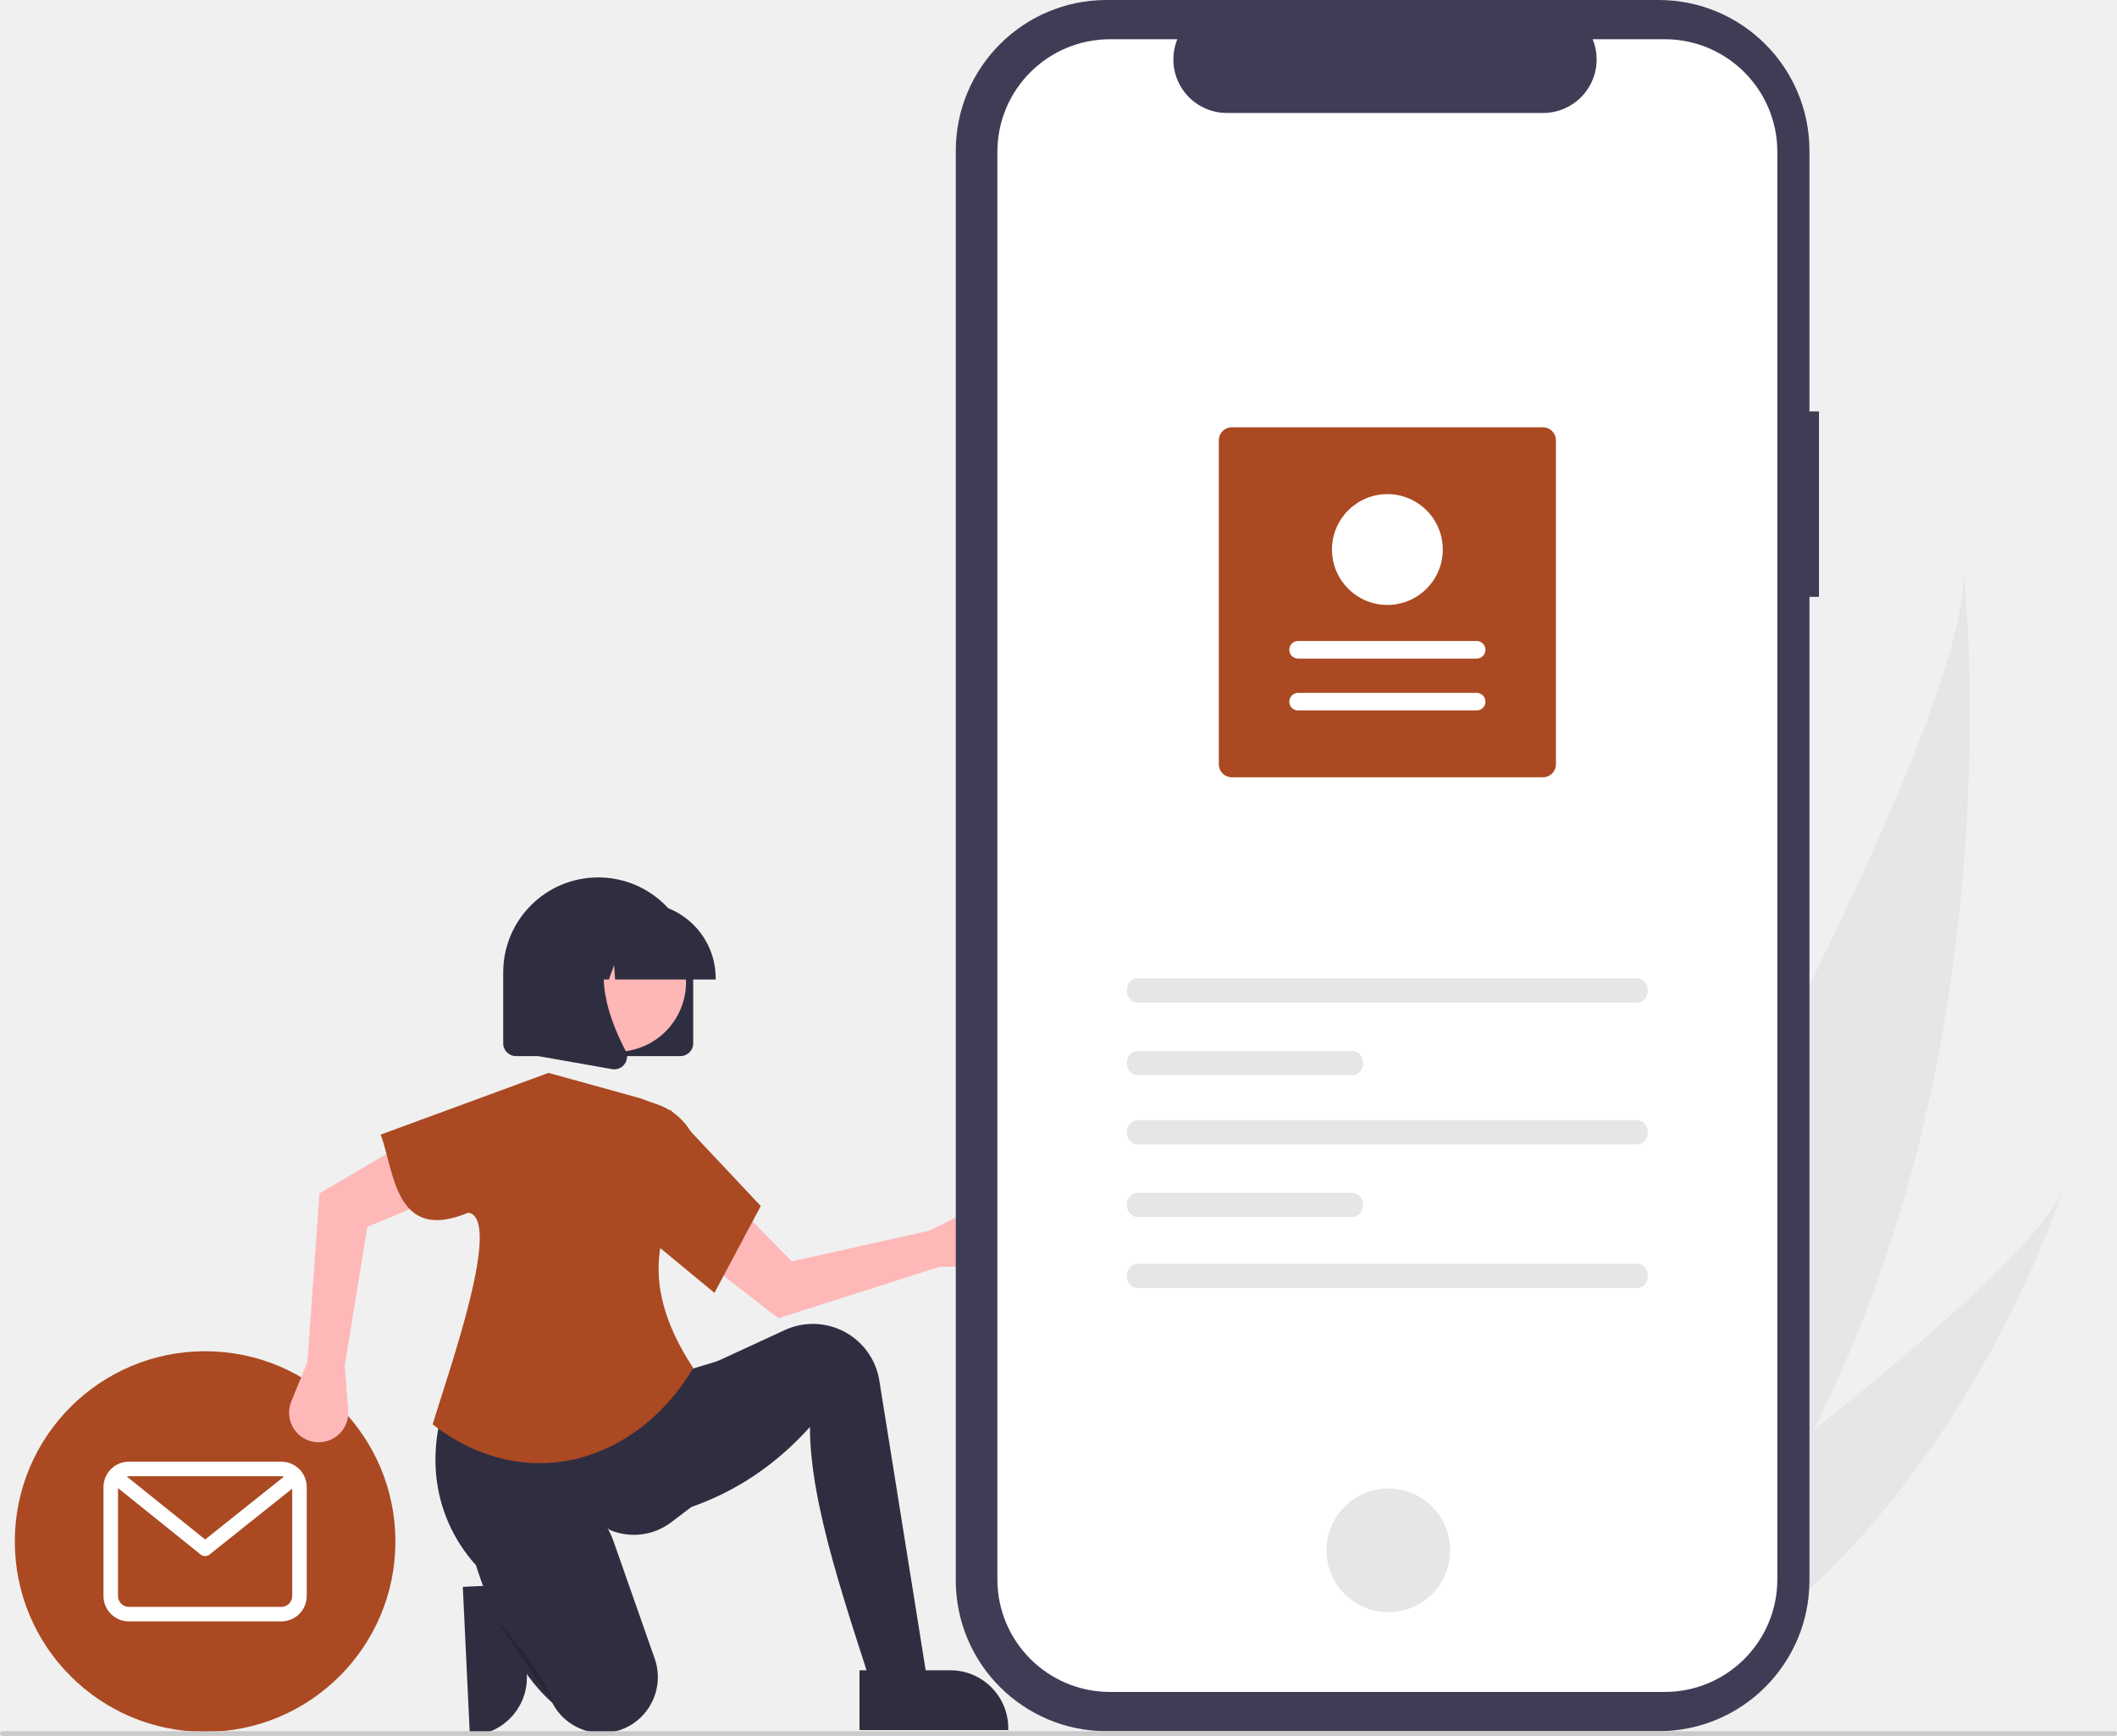
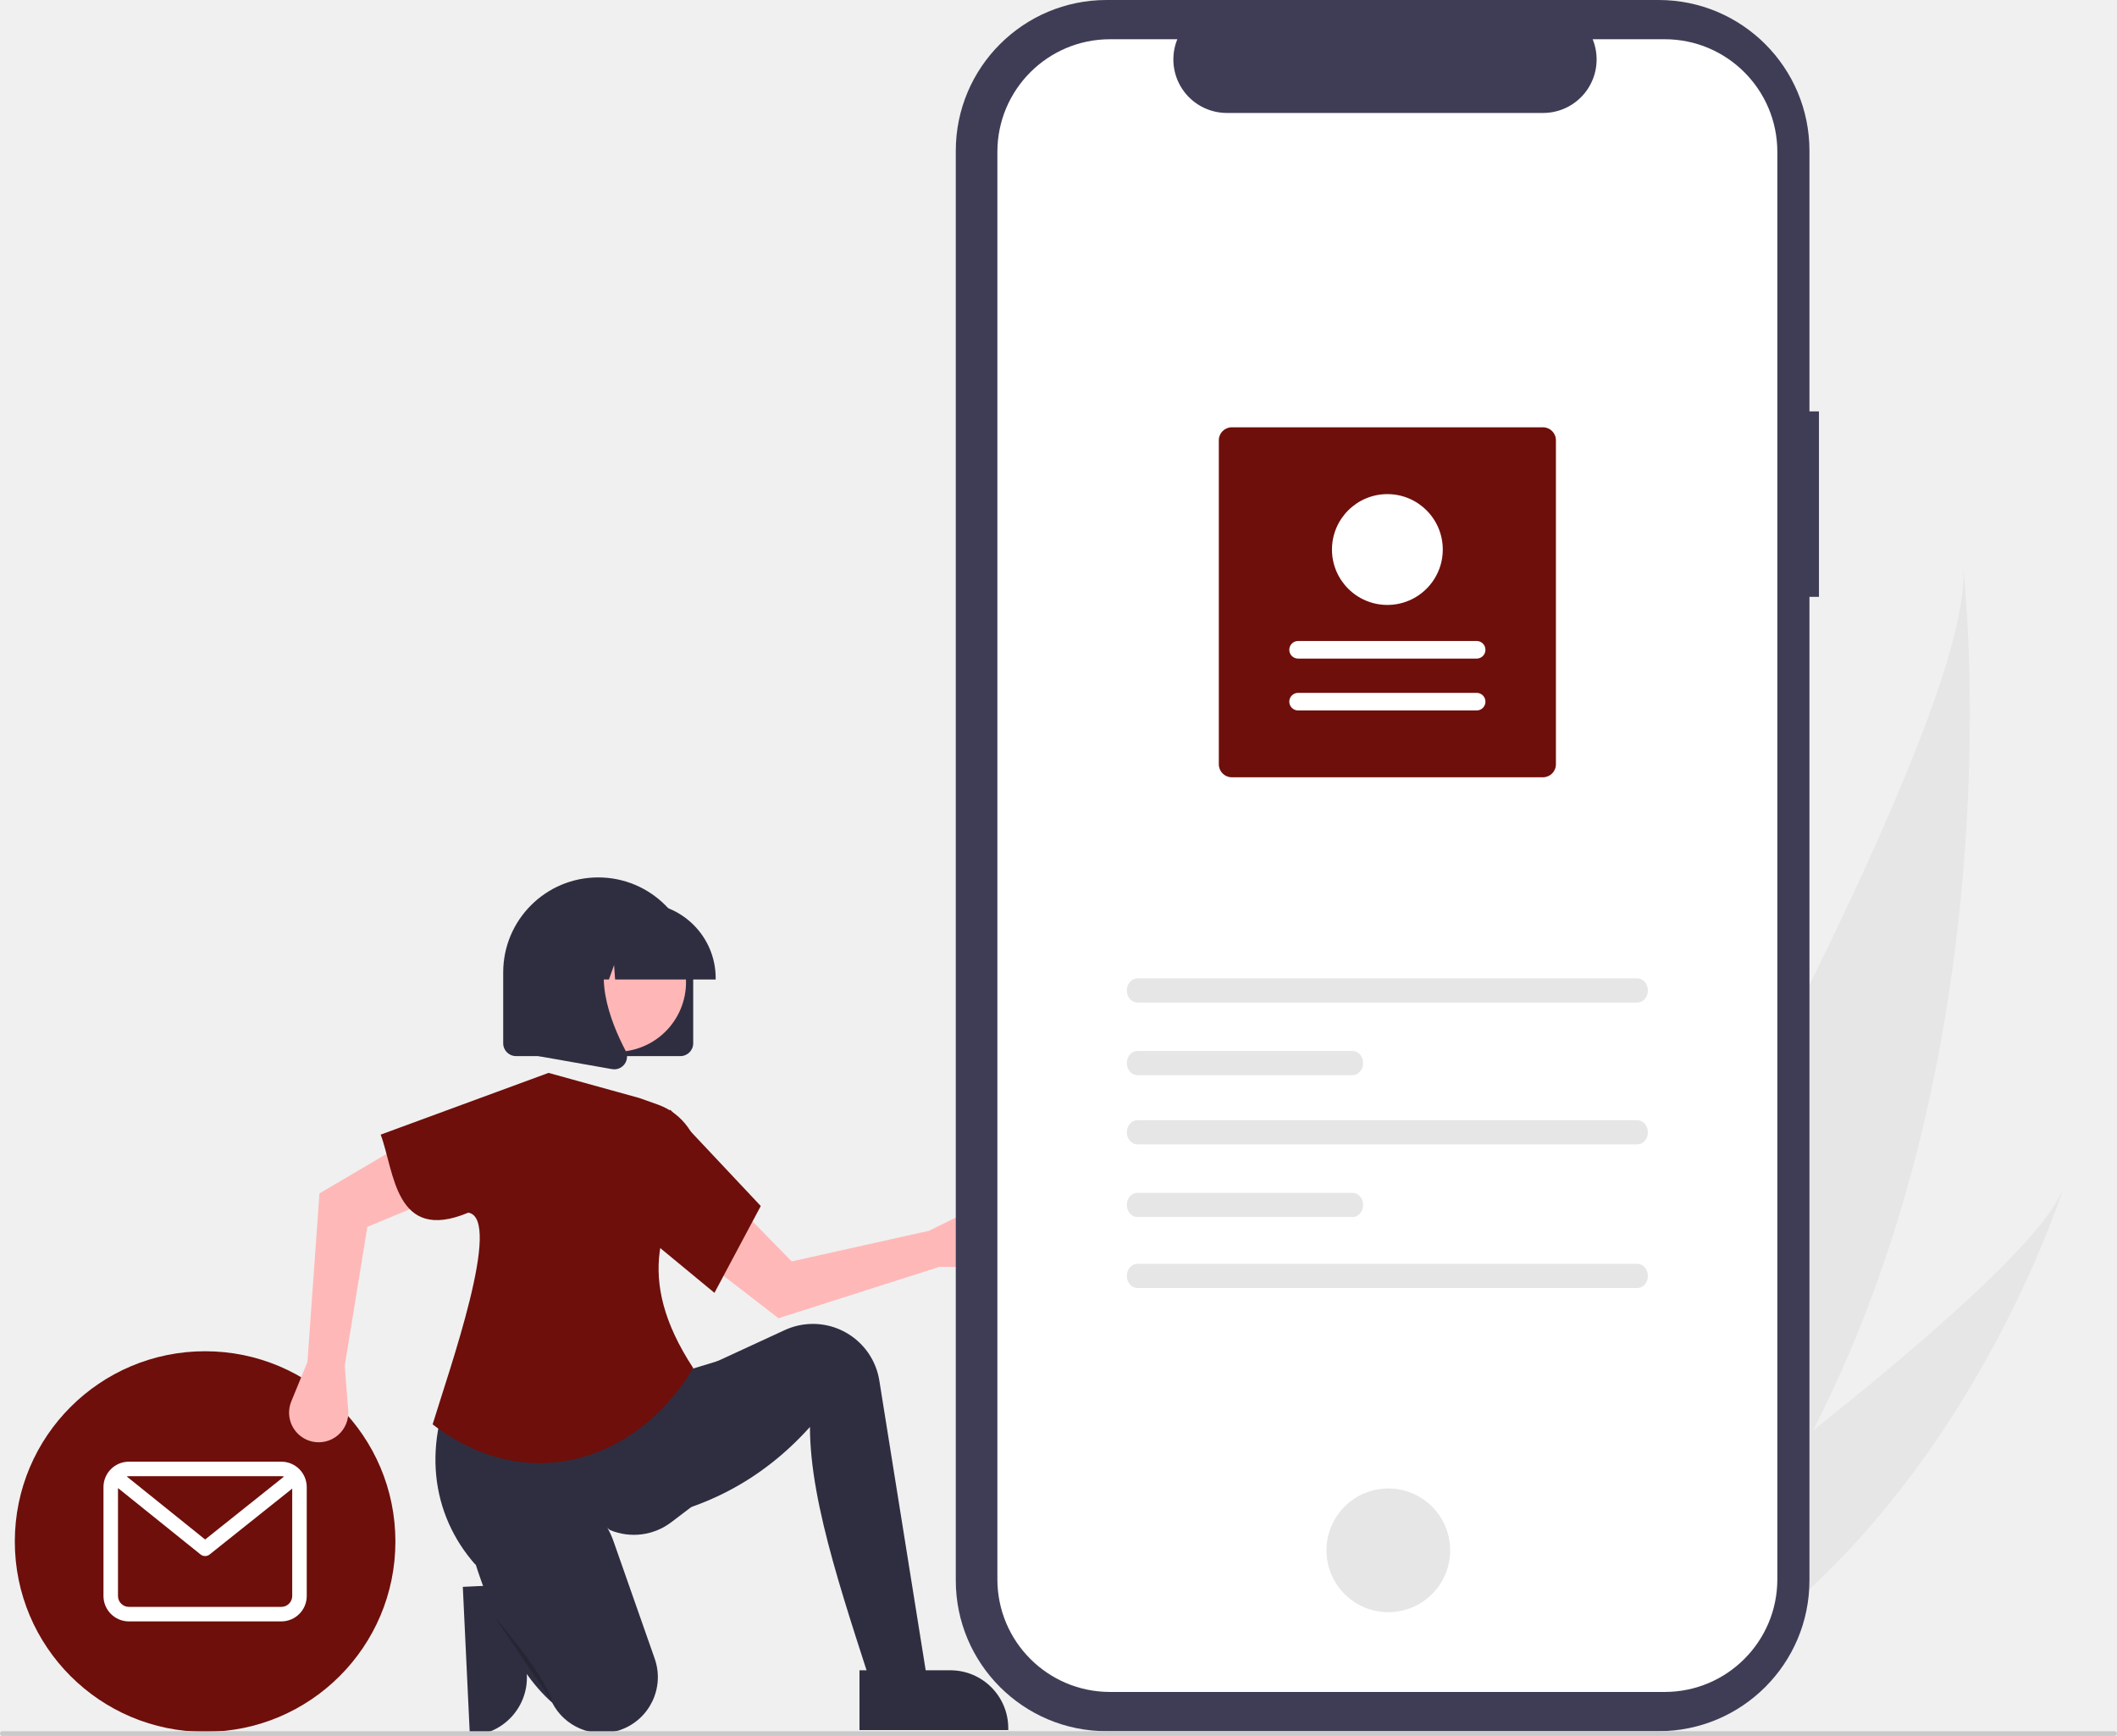
<svg xmlns="http://www.w3.org/2000/svg" data-name="Layer 1" width="890" height="729.787" viewBox="0 0 890 729.787">
  <path d="M374.677,751.016l1.81,38.157 0.0.002a24.345,24.345,0,0,1-23.164,25.469l-.79.037-2.964-62.474Z" transform="translate(-155 -85.10634)" fill="#2f2e41" />
  <path d="M917.171,686.534c-18.173,35.465-41.224,69.764-70.389,100.808-.648.701-1.302,1.384-1.962,2.079l-69.101-32.713c.423-.702.886-1.491,1.385-2.353,29.683-50.787,208.865-360.591,203.203-430.758C980.966,329.384,1002.205,520.765,917.171,686.534Z" transform="translate(-155 -85.10634)" fill="#e6e6e6" />
  <path d="M860.113,793.652c-.967.55-1.959,1.088-2.957,1.608l-51.838-24.541c.725-.514,1.569-1.122,2.539-1.806,15.881-11.403,63.105-45.613,109.314-82.38,49.658-39.511,98.152-81.964,105.354-102.228C1021.062,588.952,975.611,730.202,860.113,793.652Z" transform="translate(-155 -85.10634)" fill="#e6e6e6" />
-   <circle cx="86.23" cy="648.051" r="80" fill="#ab4922" />
+   <circle cx="86.23" cy="648.051" r="80" fill="#6e0f0b" />
  <path d="M273.275,699.586H209.184a10.694,10.694,0,0,0-10.682,10.682v45.779a10.694,10.694,0,0,0,10.682,10.682h64.091A10.694,10.694,0,0,0,283.957,756.046v-45.779A10.694,10.694,0,0,0,273.275,699.586Zm0,6.104a4.559,4.559,0,0,1,1.134.148l-33.172,26.461-32.978-26.515a4.58,4.58,0,0,1,.925-.094Zm0,54.935H209.184a4.583,4.583,0,0,1-4.578-4.578V710.679l34.711,27.909a3.052,3.052,0,0,0,3.815.007l34.72-27.697v45.148A4.583,4.583,0,0,1,273.275,760.624Z" transform="translate(-155 -85.10634)" fill="#fff" />
  <path d="M549.968,617.658l17.9.147a12.454,12.454,0,0,0,12.398-14.43h0a12.454,12.454,0,0,0-17.807-9.191L545.579,602.513l-57.737,12.876-24.735-25.289-14.208,23.401,33.378,25.788Z" transform="translate(-155 -85.10634)" fill="#ffb8b8" />
  <path d="M546.613,802.596l-21.089,4.056c-14.405-45.408-30.013-88.411-30.012-121.67-20.386,22.689-45.667,35.669-75.436,39.746l3.245-50.29,24.334-12.978,37.243-17.189a28.281,28.281,0,0,1,10.365-2.564h0a28.281,28.281,0,0,1,29.412,23.773Z" transform="translate(-155 -85.10634)" fill="#2f2e41" />
  <path d="M445.627,718.644l-8.406,6.388a26.031,26.031,0,0,1-25.662,3.345h0C387.484,710.331,370.38,715.655,354.878,742.894c-18.594-20.985-23.182-51.295-6.587-82.651L440.355,662.27l18.656-5.678Z" transform="translate(-155 -85.10634)" fill="#2f2e41" />
  <path d="M414.967,812.623h0a23.507,23.507,0,0,1-27.82-11.721c-8.274-7.287-15.255-17.721-21.309-30.409a235.353,235.353,0,0,1-11.167-28.683c-4.19-12.94,2.816-27.077,15.855-30.948q.582-.173,1.177-.326c17.406-4.469,35.281,5.571,41.231,22.528l17.301,49.308a23.507,23.507,0,0,1-14.398,29.964Q415.404,812.488,414.967,812.623Z" transform="translate(-155 -85.10634)" fill="#2f2e41" />
  <path d="M362.891,764.878s20.278,22.712,24.334,35.69" transform="translate(-155 -85.10634)" opacity="0.2" style="isolation:isolate" />
  <path d="M284.244,657.693l-6.787,16.564a12.454,12.454,0,0,0,8.791,16.872h0a12.454,12.454,0,0,0,15.149-13.118l-1.462-18.767,9.496-58.388,32.669-13.57-16.448-21.885L289.309,586.811Z" transform="translate(-155 -85.10634)" fill="#ffb8b8" />
-   <path d="M446.438,660.242c-23.306,39.147-69.767,54.306-109.56,23.652,7-23,29.6-86.567,15-89-31,13-31.045-17.523-36.843-32.799l70.569-25.956,38.123,10.545,7.815,2.773a26.42,26.42,0,0,1,17.582,24.537C433.109,597.129,421.254,621.809,446.438,660.242Z" transform="translate(-155 -85.10634)" fill="#ab4922" />
-   <path d="M455.361,628.608,427.377,605.491l9.328-53.94,38.123,40.557Z" transform="translate(-155 -85.10634)" fill="#ab4922" />
+   <path d="M446.438,660.242c-23.306,39.147-69.767,54.306-109.56,23.652,7-23,29.6-86.567,15-89-31,13-31.045-17.523-36.843-32.799l70.569-25.956,38.123,10.545,7.815,2.773a26.42,26.42,0,0,1,17.582,24.537C433.109,597.129,421.254,621.809,446.438,660.242Z" transform="translate(-155 -85.10634)" fill="#6e0f0b" />
+   <path d="M455.361,628.608,427.377,605.491l9.328-53.94,38.123,40.557Z" transform="translate(-155 -85.10634)" fill="#6e0f0b" />
  <path id="bc7f4772-a479-43ba-84b6-0038831d0625-81" data-name="b82a9922-ead1-40af-af3b-f133b244cde7" d="M919.705,258.051h-4v-109.545a63.4,63.4,0,0,0-63.4-63.4h-232.087a63.4,63.4,0,0,0-63.4,63.4v600.974a63.4,63.4,0,0,0,63.4,63.4H852.303a63.4,63.4,0,0,0,63.4-63.4V336.027h4Z" transform="translate(-155 -85.10634)" fill="#3f3d56" />
  <path id="e7549b14-e146-4c1f-8b4f-7638ef62aaf0-82" data-name="b2a7827b-2d2c-407d-93be-35e4c67116bc" d="M854.862,101.599h-30.295a22.495,22.495,0,0,1-20.828,30.994h-132.959a22.495,22.495,0,0,1-20.827-30.991h-28.3a47.348,47.348,0,0,0-47.348,47.348v600.089a47.348,47.348,0,0,0,47.348,47.348H854.854a47.348,47.348,0,0,0,47.348-47.348v-0h0V148.947a47.348,47.348,0,0,0-47.348-47.348h.009Z" transform="translate(-155 -85.10634)" fill="#fff" />
  <circle id="f4a12a6a-3235-4aa9-87a4-fdfa38e5097e" data-name="e6b07811-3d0f-4972-ba4c-46b0c6566e33" cx="583.658" cy="651.746" r="26" fill="#e6e6e6" />
  <path d="M633.182,496.405c-2.458,0-4.458,2.283-4.458,5.088s2,5.088,4.458,5.088H843.325c2.458,0,4.458-2.283,4.458-5.088s-2-5.088-4.458-5.088Z" transform="translate(-155 -85.10634)" fill="#e6e6e6" />
  <path d="M633.182,616.405c-2.458,0-4.458,2.283-4.458,5.088s2,5.088,4.458,5.088H843.325c2.458,0,4.458-2.283,4.458-5.088s-2-5.088-4.458-5.088Z" transform="translate(-155 -85.10634)" fill="#e6e6e6" />
  <path d="M633.182,526.932c-2.458,0-4.458,2.283-4.458,5.088s2,5.088,4.458,5.088h90.425c2.458,0,4.458-2.283,4.458-5.088s-2-5.088-4.458-5.088Z" transform="translate(-155 -85.10634)" fill="#e6e6e6" />
  <path d="M633.182,556.03c-2.458,0-4.458,2.283-4.458,5.088s2,5.088,4.458,5.088H843.325c2.458,0,4.458-2.283,4.458-5.088s-2-5.088-4.458-5.088Z" transform="translate(-155 -85.10634)" fill="#e6e6e6" />
  <path d="M633.182,586.558c-2.458,0-4.458,2.283-4.458,5.088s2,5.088,4.458,5.088h90.425c2.458,0,4.458-2.283,4.458-5.088s-2-5.088-4.458-5.088Z" transform="translate(-155 -85.10634)" fill="#e6e6e6" />
-   <path d="M672.853,264.733H803.667a5.457,5.457,0,0,1,5.451,5.451V406.421a5.457,5.457,0,0,1-5.451,5.451H672.853a5.457,5.457,0,0,1-5.451-5.451V270.184A5.457,5.457,0,0,1,672.853,264.733Z" transform="translate(-155 -85.10634)" fill="#ab4922" />
+   <path d="M672.853,264.733H803.667a5.457,5.457,0,0,1,5.451,5.451V406.421a5.457,5.457,0,0,1-5.451,5.451H672.853a5.457,5.457,0,0,1-5.451-5.451V270.184A5.457,5.457,0,0,1,672.853,264.733Z" transform="translate(-155 -85.10634)" fill="#6e0f0b" />
  <path d="M775.793,383.777a3.7,3.7,0,1,0,.004-7.401H700.727a3.7,3.7,0,1,0-.004,7.401H775.793Z" transform="translate(-155 -85.10634)" fill="#fff" />
  <path d="M775.793,361.975a3.7,3.7,0,0,0,0-7.401H700.727a3.7,3.7,0,1,0-.004,7.401H775.793Z" transform="translate(-155 -85.10634)" fill="#fff" />
  <path d="M738.26,292.828a23.293,23.293,0,1,1-23.293,23.293v0A23.319,23.319,0,0,1,738.26,292.828Z" transform="translate(-155 -85.10634)" fill="#fff" />
  <path d="M441.064,529.077H371.914a5.371,5.371,0,0,1-5.365-5.365V493.906a39.94,39.94,0,1,1,79.88,0v29.806A5.371,5.371,0,0,1,441.064,529.077Z" transform="translate(-155 -85.10634)" fill="#2f2e41" />
  <circle cx="414.124" cy="497.999" r="29.283" transform="translate(-376.4859 537.3971) rotate(-61.33682)" fill="#ffb6b6" />
  <path d="M455.878,496.886H413.595l-.434-6.071-2.168,6.071h-6.511l-.859-12.032-4.297,12.032h-12.598V496.29a31.63,31.63,0,0,1,31.594-31.594h5.961A31.63,31.63,0,0,1,455.878,496.29Z" transform="translate(-155 -85.10634)" fill="#2f2e41" />
  <path d="M413.248,534.64a5.481,5.481,0,0,1-.949-.084l-30.962-5.463V477.923h34.083l-.844.984c-11.74,13.692-2.895,35.894,3.422,47.91a5.286,5.286,0,0,1-.42,5.612A5.344,5.344,0,0,1,413.248,534.64Z" transform="translate(-155 -85.10634)" fill="#2f2e41" />
  <path d="M516.333,787.282l38.2-.002h.002A24.345,24.345,0,0,1,578.878,811.624v.791l-62.544.002Z" transform="translate(-155 -85.10634)" fill="#2f2e41" />
  <path d="M1044,814.894H156a1,1,0,0,1,0-2h888a1,1,0,0,1,0,2Z" transform="translate(-155 -85.10634)" fill="#cacaca" />
</svg>
